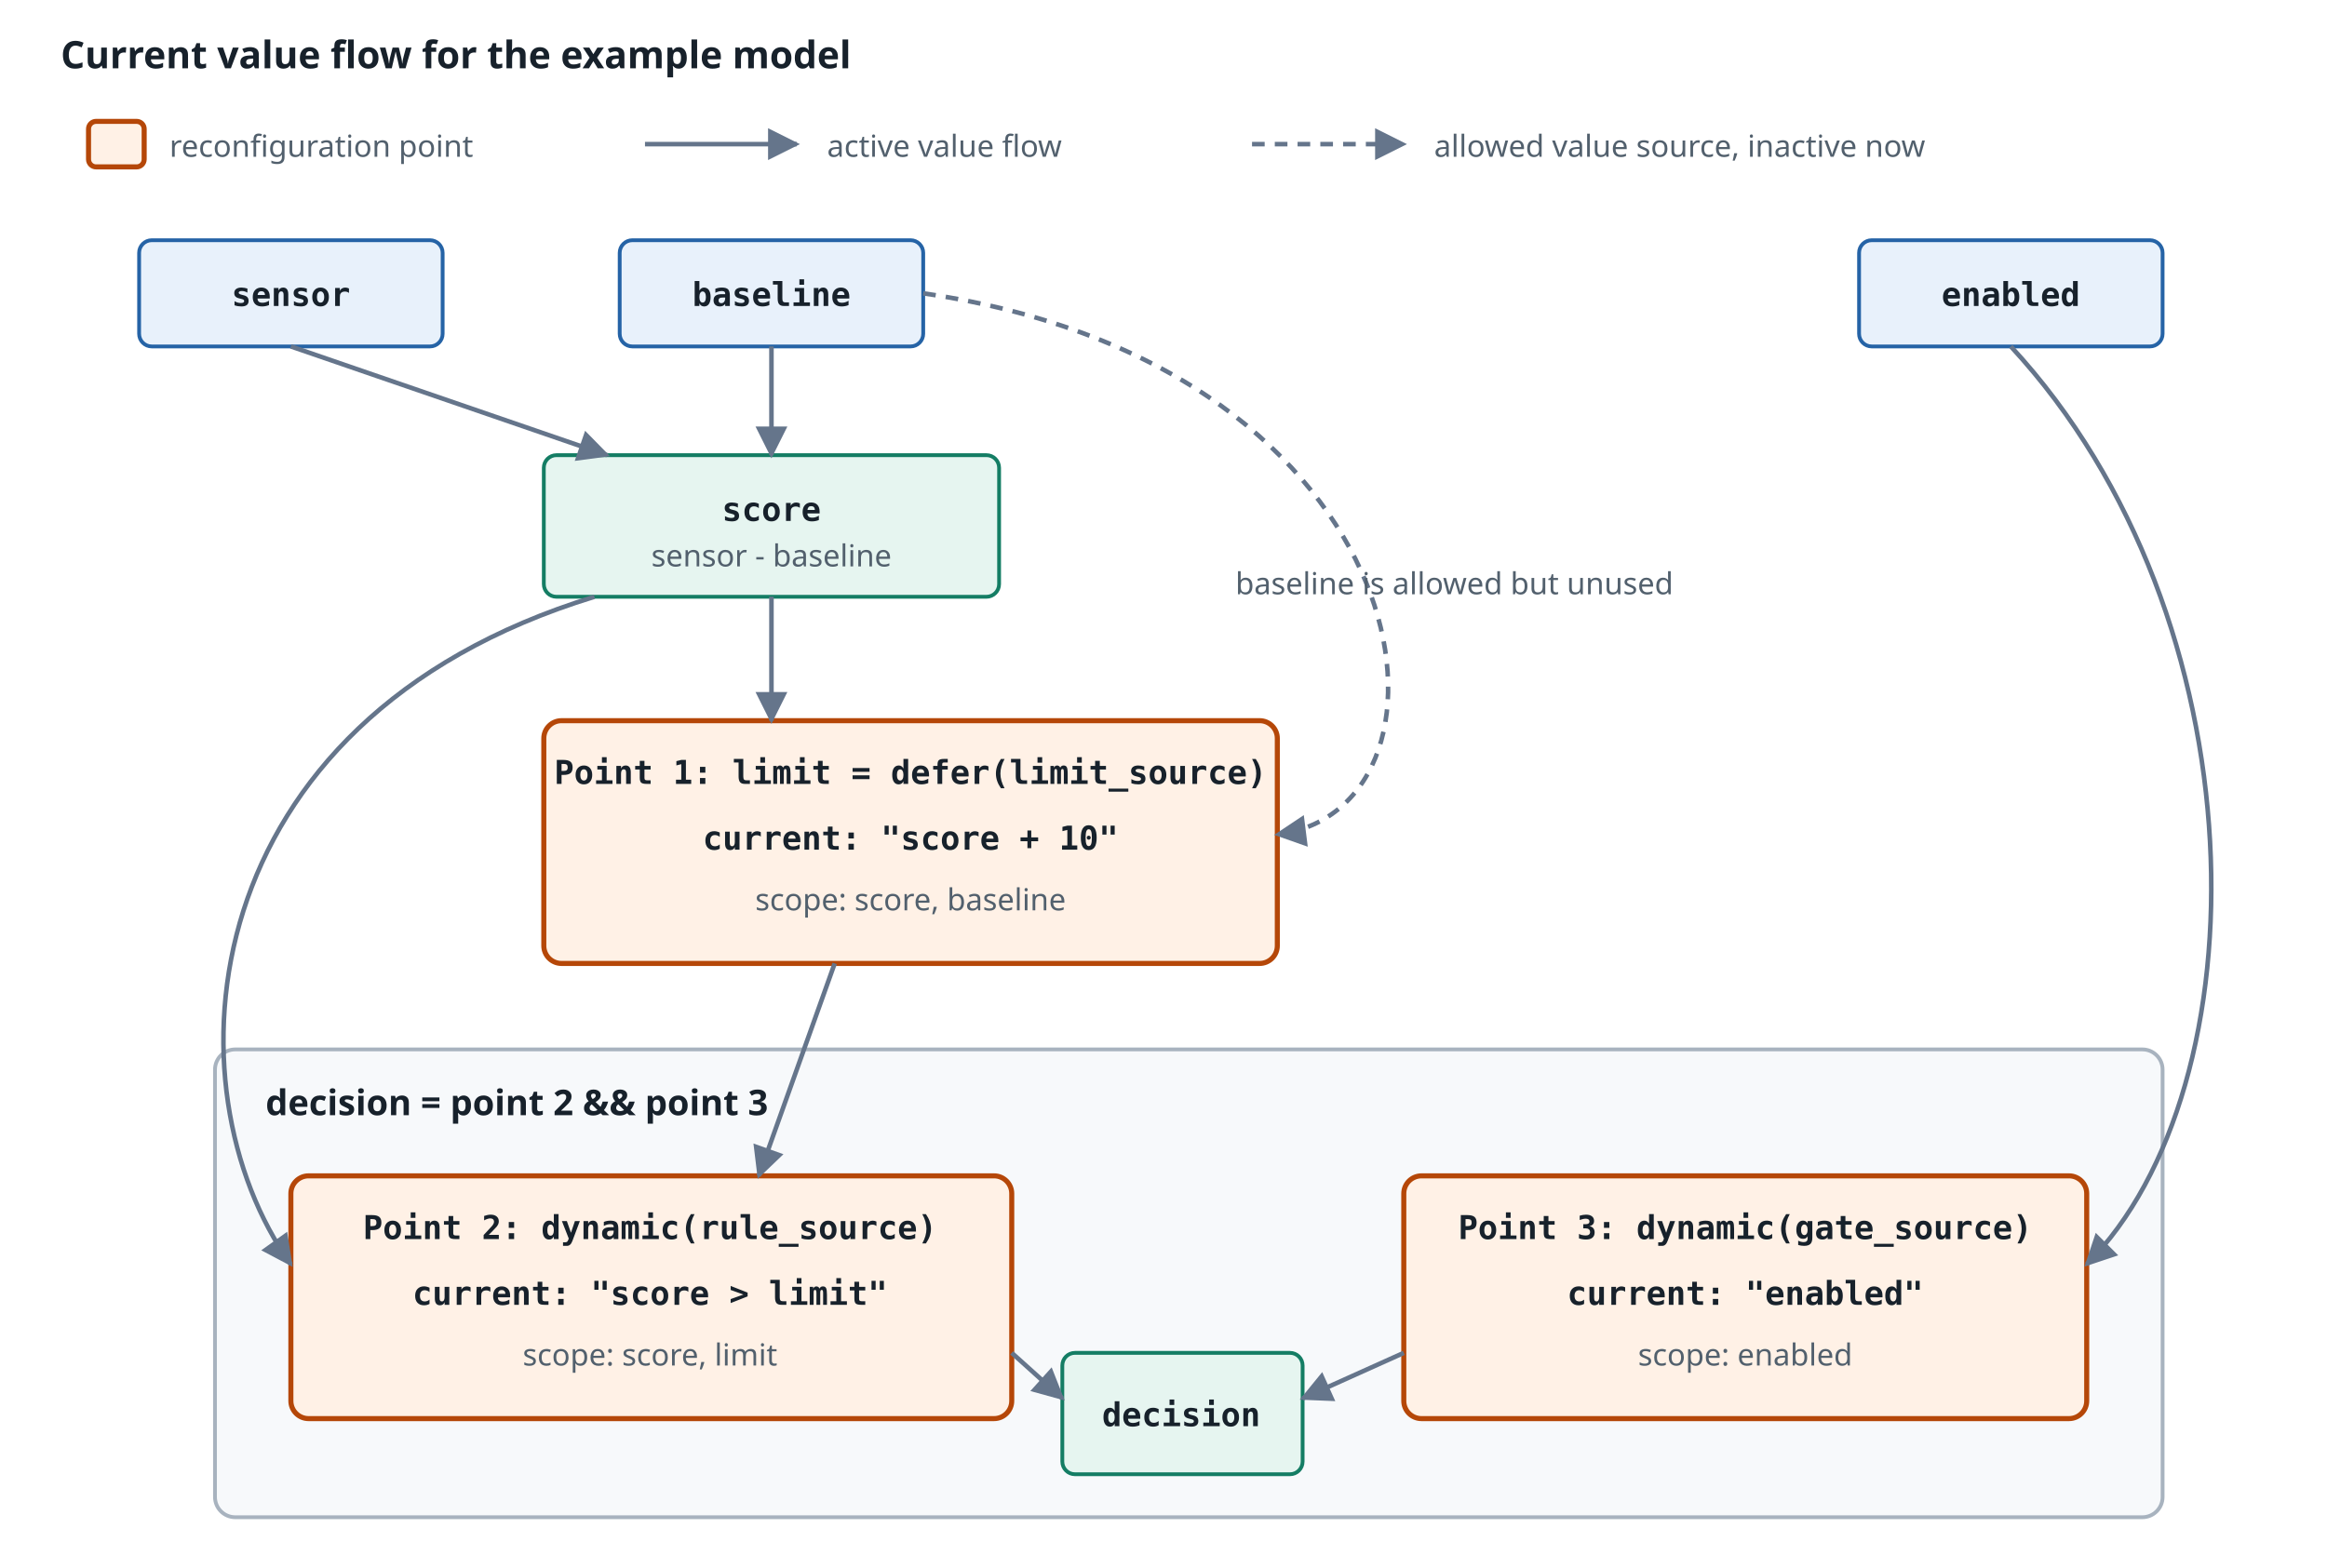
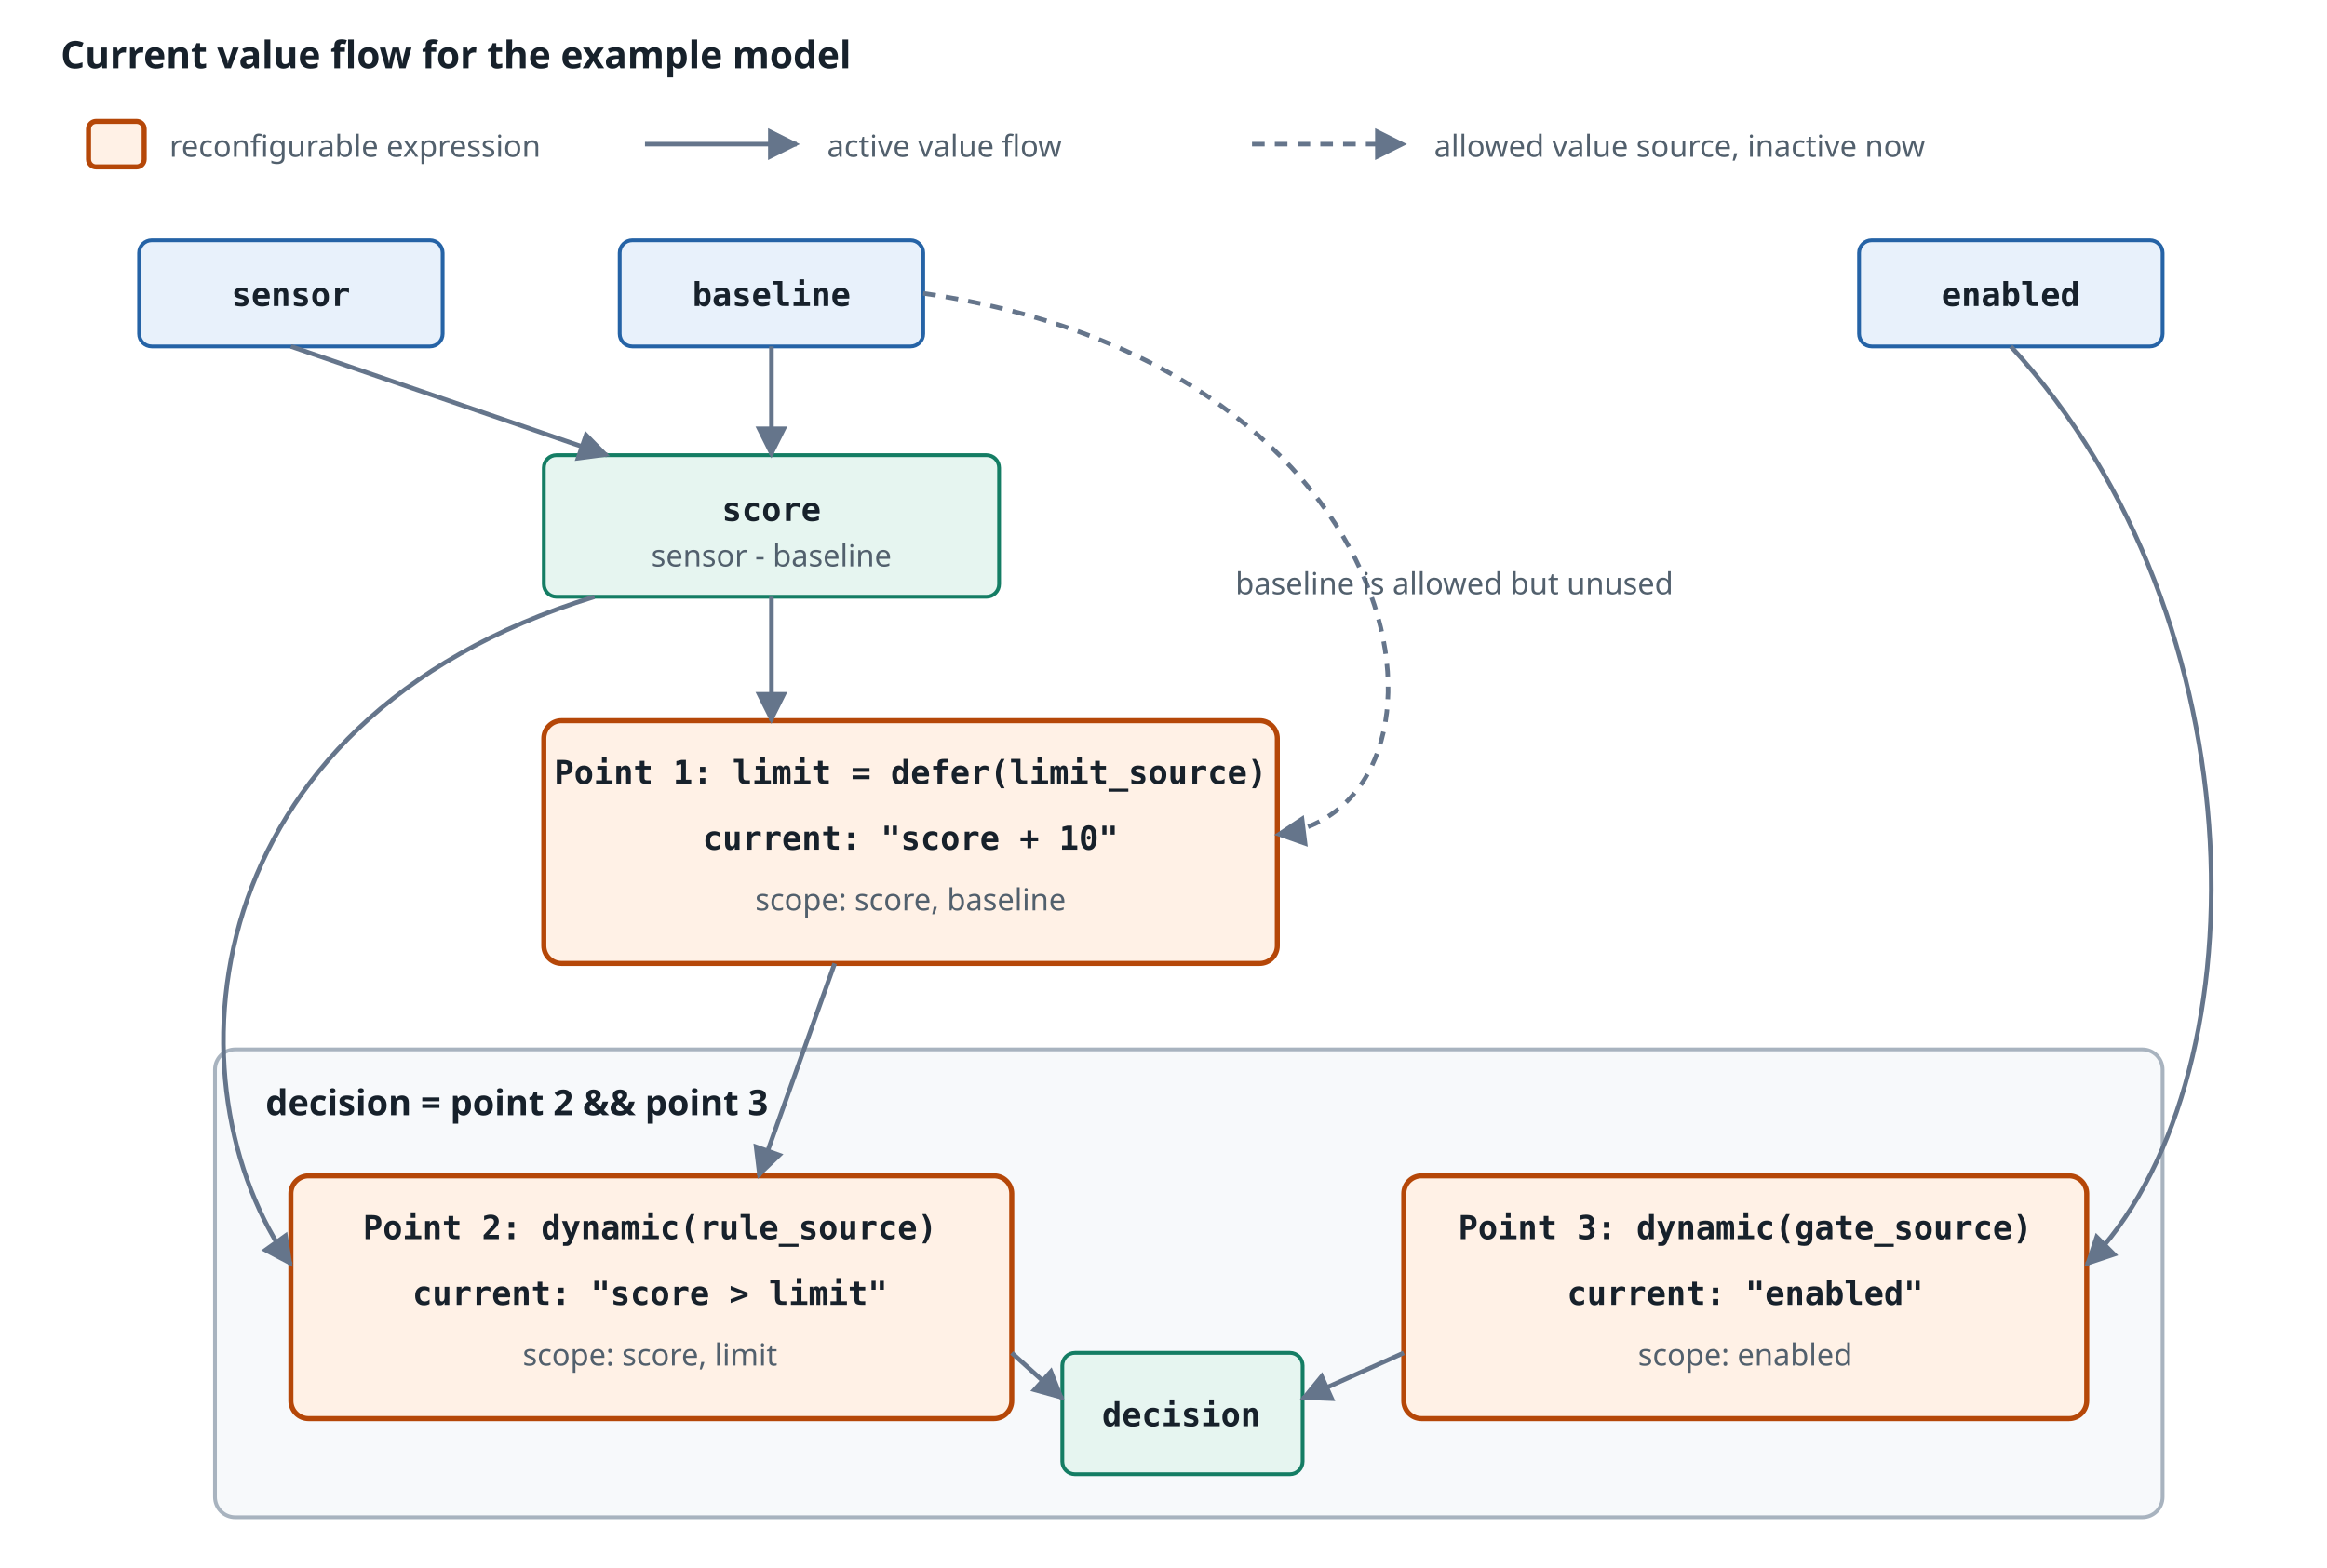
- <svg xmlns="http://www.w3.org/2000/svg" viewBox="0 0 920 620" role="img" aria-labelledby="reconfiguration-points-arrow-title reconfiguration-points-arrow-desc" style="width:100%;max-width:920px;height:auto;background:#ffffff;border:1px solid #d0d7de;border-radius:6px">
+ <svg xmlns="http://www.w3.org/2000/svg" viewBox="0 0 920 620" role="img" aria-labelledby="reconfigurable-expressions-arrow-title reconfigurable-expressions-arrow-desc" style="width:100%;max-width:920px;height:auto;background:#ffffff;border:1px solid #d0d7de;border-radius:6px">
  <defs>
-     <marker id="reconfiguration-points-arrow" viewBox="0 0 10 10" refX="9" refY="5" markerWidth="7" markerHeight="7" orient="auto-start-reverse">
+     <marker id="reconfigurable-expressions-arrow" viewBox="0 0 10 10" refX="9" refY="5" markerWidth="7" markerHeight="7" orient="auto-start-reverse">
      <path d="M 0 0 L 10 5 L 0 10 z" fill="#65758b" />
    </marker>
  </defs>
  <text x="24" y="27" text-anchor="start" font-family="system-ui, sans-serif" font-size="15" font-weight="700" fill="#17212b">Current value flow for the example model</text>
  <rect x="35" y="48" width="22" height="18" rx="3" fill="#fff1e6" stroke="#b54708" stroke-width="2" />
-   <text x="67" y="62" text-anchor="start" font-family="system-ui, sans-serif" font-size="12" font-weight="400" fill="#52606d">reconfiguration point</text>
-   <line x1="255" y1="57" x2="315" y2="57" stroke="#65758b" stroke-width="1.8" marker-end="url(#reconfiguration-points-arrow)" />
+   <text x="67" y="62" text-anchor="start" font-family="system-ui, sans-serif" font-size="12" font-weight="400" fill="#52606d">reconfigurable expression</text>
+   <line x1="255" y1="57" x2="315" y2="57" stroke="#65758b" stroke-width="1.8" marker-end="url(#reconfigurable-expressions-arrow)" />
  <text x="327" y="62" text-anchor="start" font-family="system-ui, sans-serif" font-size="12" font-weight="400" fill="#52606d">active value flow</text>
-   <line x1="495" y1="57" x2="555" y2="57" stroke="#65758b" stroke-width="1.8" marker-end="url(#reconfiguration-points-arrow)" stroke-dasharray="5 4" />
+   <line x1="495" y1="57" x2="555" y2="57" stroke="#65758b" stroke-width="1.8" marker-end="url(#reconfigurable-expressions-arrow)" stroke-dasharray="5 4" />
  <text x="567" y="62" text-anchor="start" font-family="system-ui, sans-serif" font-size="12" font-weight="400" fill="#52606d">allowed value source, inactive now</text>
  <rect x="55" y="95" width="120" height="42" rx="5" fill="#e8f1fb" stroke="#2563a6" stroke-width="1.5" />
  <text x="115" y="121" text-anchor="middle" font-family="ui-monospace, monospace" font-size="13" font-weight="600" fill="#17212b">sensor</text>
  <rect x="245" y="95" width="120" height="42" rx="5" fill="#e8f1fb" stroke="#2563a6" stroke-width="1.5" />
  <text x="305" y="121" text-anchor="middle" font-family="ui-monospace, monospace" font-size="13" font-weight="600" fill="#17212b">baseline</text>
  <rect x="735" y="95" width="120" height="42" rx="5" fill="#e8f1fb" stroke="#2563a6" stroke-width="1.5" />
  <text x="795" y="121" text-anchor="middle" font-family="ui-monospace, monospace" font-size="13" font-weight="600" fill="#17212b">enabled</text>
  <rect x="215" y="180" width="180" height="56" rx="5" fill="#e6f5f0" stroke="#147d64" stroke-width="1.5" />
  <text x="305" y="206" text-anchor="middle" font-family="ui-monospace, monospace" font-size="13" font-weight="600" fill="#17212b">score</text>
  <text x="305" y="224" text-anchor="middle" font-family="system-ui, sans-serif" font-size="12" font-weight="400" fill="#52606d">sensor - baseline</text>
-   <line x1="115" y1="137" x2="240" y2="180" stroke="#65758b" stroke-width="1.8" marker-end="url(#reconfiguration-points-arrow)" />
-   <line x1="305" y1="137" x2="305" y2="180" stroke="#65758b" stroke-width="1.8" marker-end="url(#reconfiguration-points-arrow)" />
+   <line x1="115" y1="137" x2="240" y2="180" stroke="#65758b" stroke-width="1.8" marker-end="url(#reconfigurable-expressions-arrow)" />
+   <line x1="305" y1="137" x2="305" y2="180" stroke="#65758b" stroke-width="1.8" marker-end="url(#reconfigurable-expressions-arrow)" />
  <rect x="215" y="285" width="290" height="96" rx="7" fill="#fff1e6" stroke="#b54708" stroke-width="2" />
  <text x="360" y="310" text-anchor="middle" font-family="ui-monospace, monospace" font-size="13" font-weight="600" fill="#17212b">Point 1: limit = defer(limit_source)</text>
  <text x="360" y="336" text-anchor="middle" font-family="ui-monospace, monospace" font-size="13" font-weight="600" fill="#17212b">current: "score + 10"</text>
  <text x="360" y="360" text-anchor="middle" font-family="system-ui, sans-serif" font-size="12" font-weight="400" fill="#52606d">scope: score, baseline</text>
-   <line x1="305" y1="236" x2="305" y2="285" stroke="#65758b" stroke-width="1.8" marker-end="url(#reconfiguration-points-arrow)" />
-   <path d="M 365 116 C 565 145, 585 320, 505 330" fill="none" stroke="#65758b" stroke-width="1.8" stroke-dasharray="5 4" marker-end="url(#reconfiguration-points-arrow)" />
+   <line x1="305" y1="236" x2="305" y2="285" stroke="#65758b" stroke-width="1.8" marker-end="url(#reconfigurable-expressions-arrow)" />
+   <path d="M 365 116 C 565 145, 585 320, 505 330" fill="none" stroke="#65758b" stroke-width="1.8" stroke-dasharray="5 4" marker-end="url(#reconfigurable-expressions-arrow)" />
  <text x="575" y="235" text-anchor="middle" font-family="system-ui, sans-serif" font-size="12" font-weight="400" fill="#52606d">baseline is allowed but unused</text>
  <rect x="85" y="415" width="770" height="185" rx="8" fill="#f7f9fb" stroke="#a8b3bf" stroke-width="1.5" />
  <text x="105" y="441" text-anchor="start" font-family="system-ui, sans-serif" font-size="14" font-weight="600" fill="#17212b">decision = point 2 &amp;&amp; point 3</text>
  <rect x="115" y="465" width="285" height="96" rx="7" fill="#fff1e6" stroke="#b54708" stroke-width="2" />
  <text x="257" y="490" text-anchor="middle" font-family="ui-monospace, monospace" font-size="13" font-weight="600" fill="#17212b">Point 2: dynamic(rule_source)</text>
  <text x="257" y="516" text-anchor="middle" font-family="ui-monospace, monospace" font-size="13" font-weight="600" fill="#17212b">current: "score &gt; limit"</text>
  <text x="257" y="540" text-anchor="middle" font-family="system-ui, sans-serif" font-size="12" font-weight="400" fill="#52606d">scope: score, limit</text>
  <rect x="555" y="465" width="270" height="96" rx="7" fill="#fff1e6" stroke="#b54708" stroke-width="2" />
  <text x="690" y="490" text-anchor="middle" font-family="ui-monospace, monospace" font-size="13" font-weight="600" fill="#17212b">Point 3: dynamic(gate_source)</text>
  <text x="690" y="516" text-anchor="middle" font-family="ui-monospace, monospace" font-size="13" font-weight="600" fill="#17212b">current: "enabled"</text>
  <text x="690" y="540" text-anchor="middle" font-family="system-ui, sans-serif" font-size="12" font-weight="400" fill="#52606d">scope: enabled</text>
-   <path d="M 235 236 C 75 285, 65 430, 115 500" fill="none" stroke="#65758b" stroke-width="1.8" marker-end="url(#reconfiguration-points-arrow)" />
-   <line x1="330" y1="381" x2="300" y2="465" stroke="#65758b" stroke-width="1.8" marker-end="url(#reconfiguration-points-arrow)" />
-   <path d="M 795 137 C 895 245, 895 430, 825 500" fill="none" stroke="#65758b" stroke-width="1.8" marker-end="url(#reconfiguration-points-arrow)" />
+   <path d="M 235 236 C 75 285, 65 430, 115 500" fill="none" stroke="#65758b" stroke-width="1.8" marker-end="url(#reconfigurable-expressions-arrow)" />
+   <line x1="330" y1="381" x2="300" y2="465" stroke="#65758b" stroke-width="1.8" marker-end="url(#reconfigurable-expressions-arrow)" />
+   <path d="M 795 137 C 895 245, 895 430, 825 500" fill="none" stroke="#65758b" stroke-width="1.8" marker-end="url(#reconfigurable-expressions-arrow)" />
  <rect x="420" y="535" width="95" height="48" rx="5" fill="#e6f5f0" stroke="#147d64" stroke-width="1.5" />
  <text x="467" y="564" text-anchor="middle" font-family="ui-monospace, monospace" font-size="13" font-weight="600" fill="#17212b">decision</text>
-   <line x1="400" y1="535" x2="420" y2="553" stroke="#65758b" stroke-width="1.8" marker-end="url(#reconfiguration-points-arrow)" />
-   <line x1="555" y1="535" x2="515" y2="553" stroke="#65758b" stroke-width="1.8" marker-end="url(#reconfiguration-points-arrow)" />
+   <line x1="400" y1="535" x2="420" y2="553" stroke="#65758b" stroke-width="1.8" marker-end="url(#reconfigurable-expressions-arrow)" />
+   <line x1="555" y1="535" x2="515" y2="553" stroke="#65758b" stroke-width="1.8" marker-end="url(#reconfigurable-expressions-arrow)" />
</svg>
